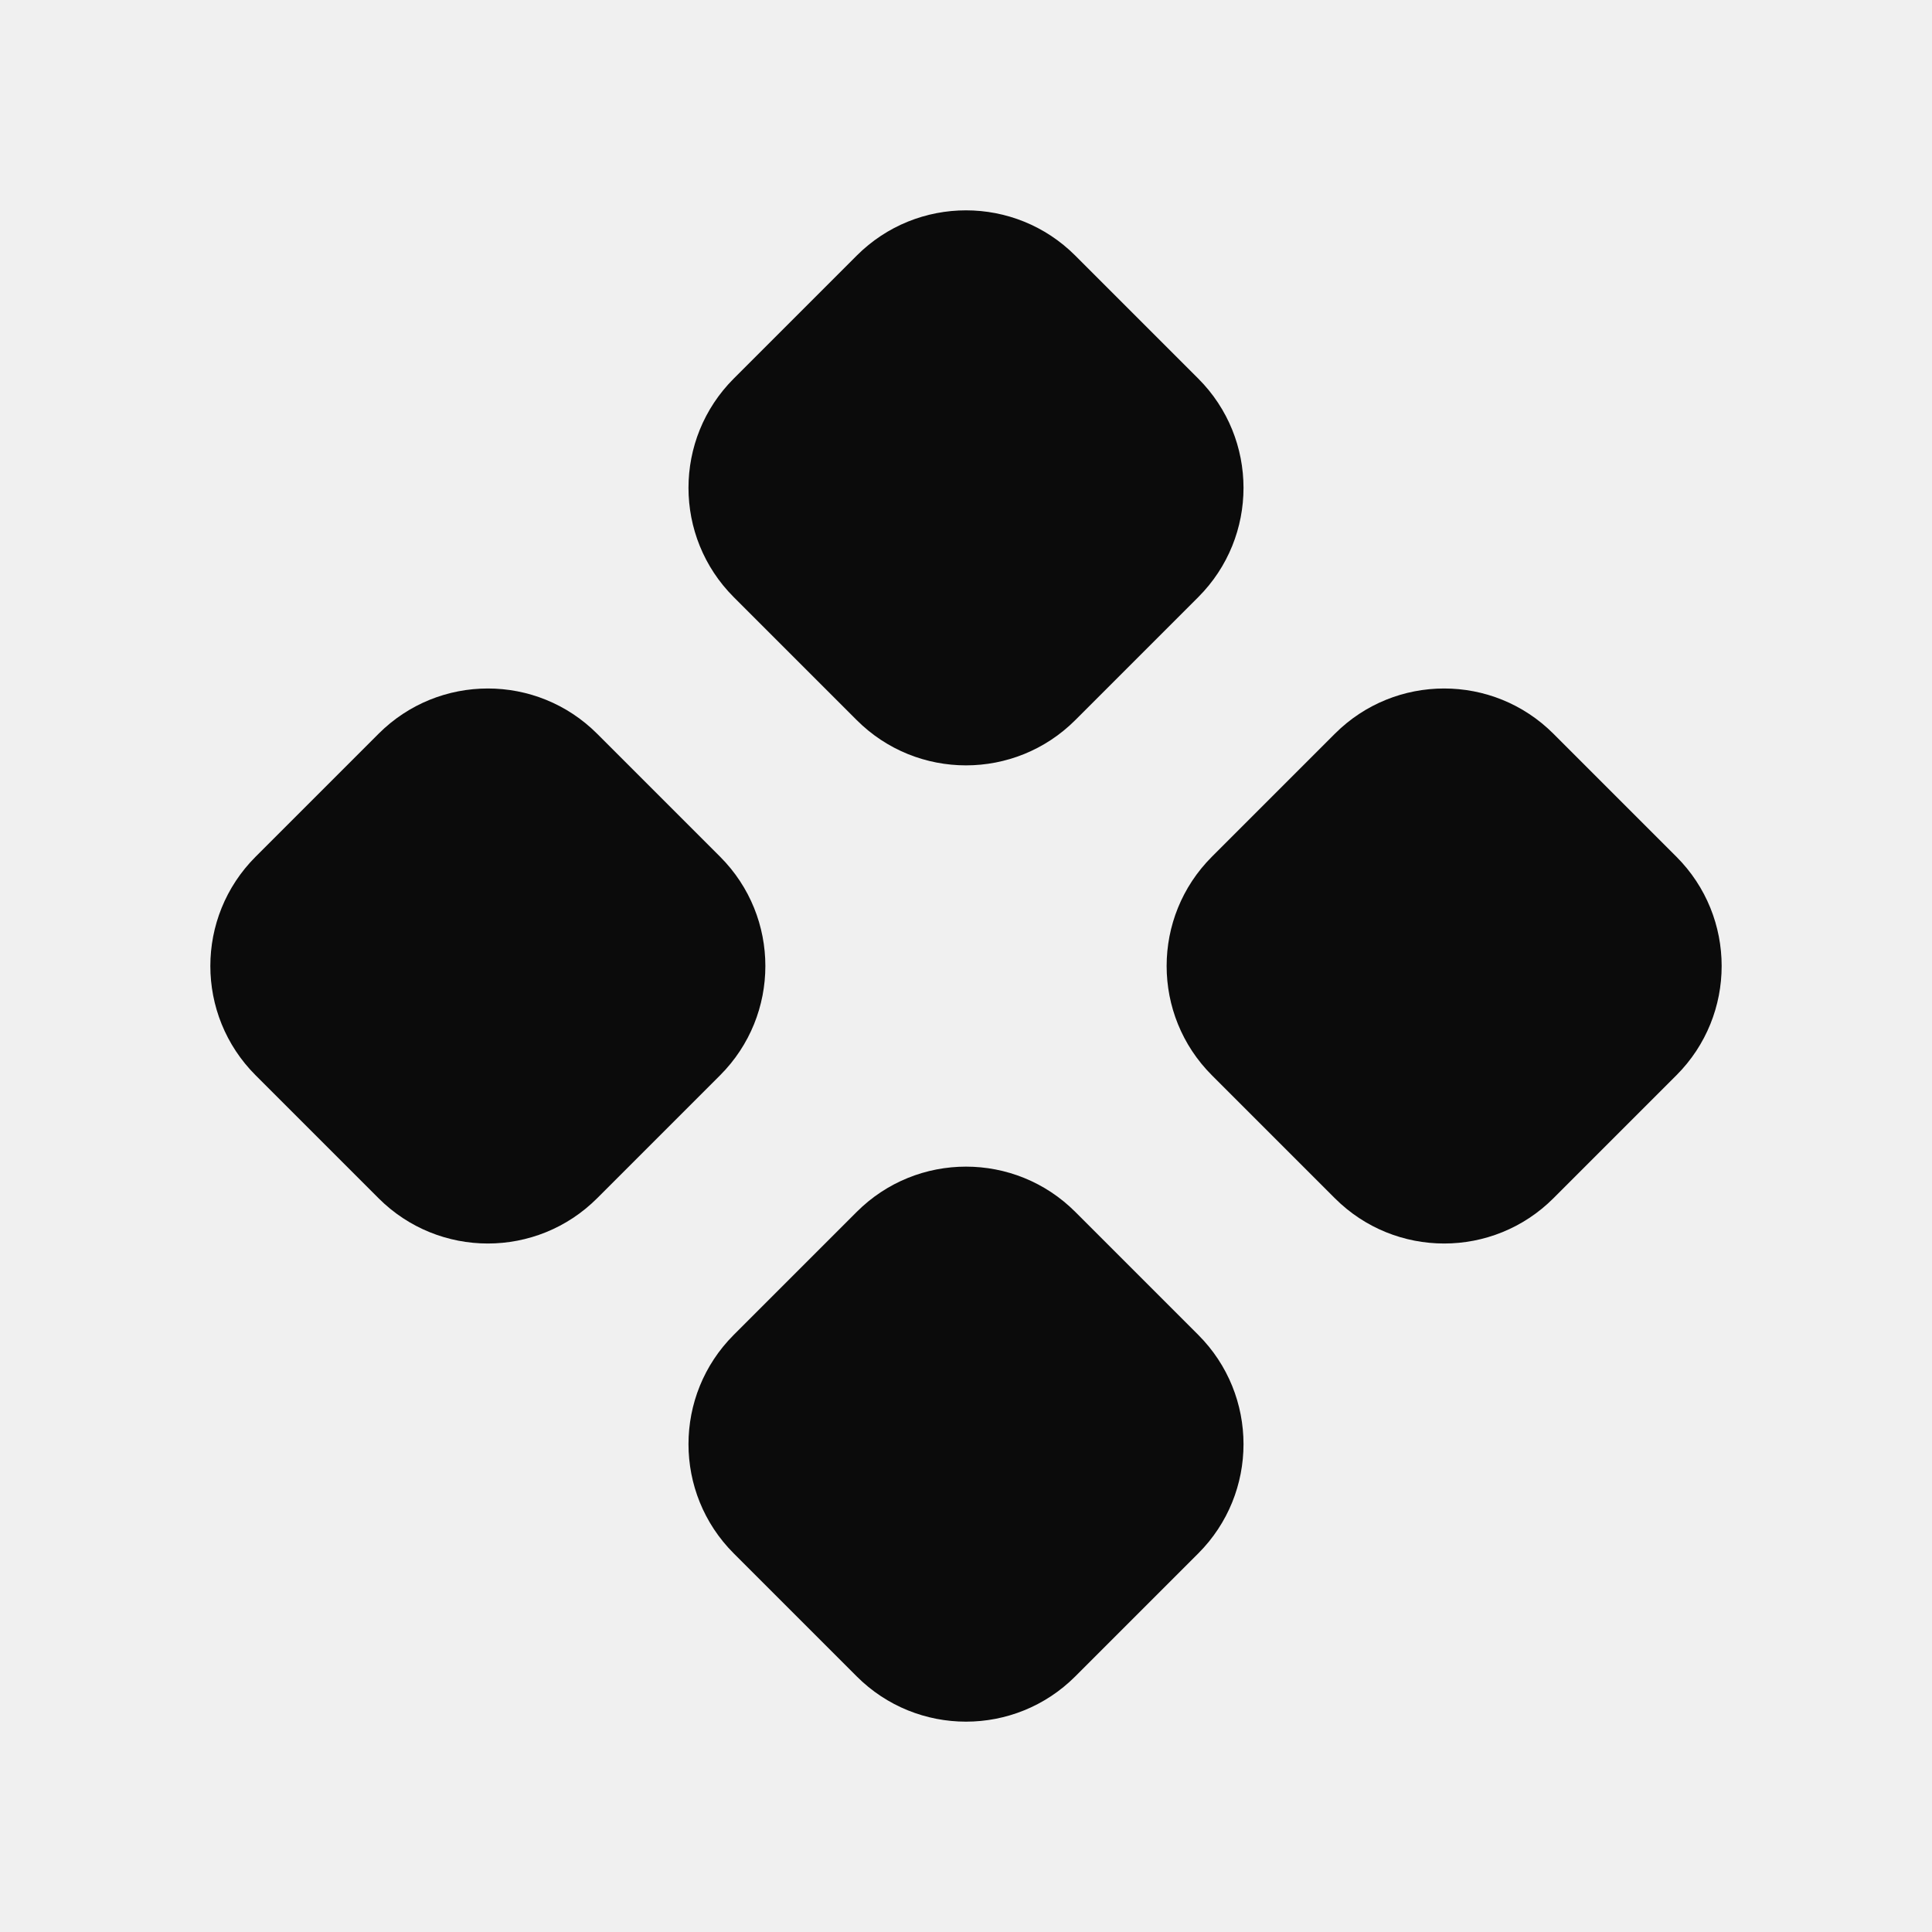
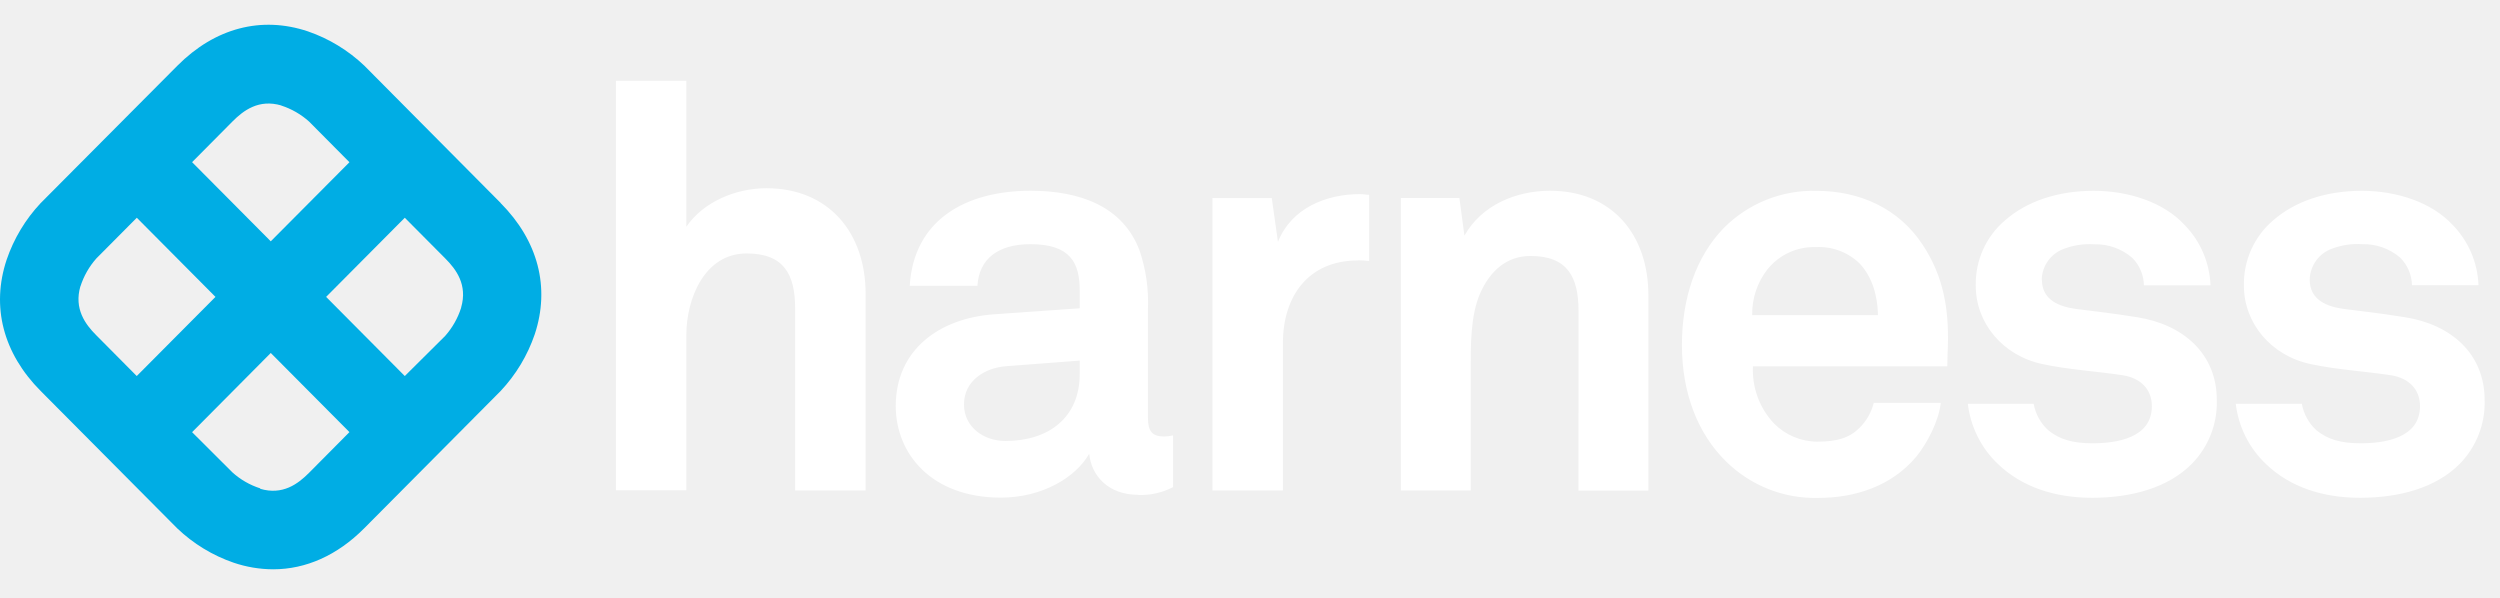
- <svg xmlns="http://www.w3.org/2000/svg" viewBox="0 0 100 100">
-   <g fill="currentColor" transform="translate(50,50) rotate(45) translate(-50,-50)">
-     <rect x="20" y="20" width="25" height="25" rx="8" opacity="0.95" />
-     <rect x="55" y="20" width="25" height="25" rx="8" opacity="0.95" />
-     <rect x="20" y="55" width="25" height="25" rx="8" opacity="0.95" />
-     <rect x="55" y="55" width="25" height="25" rx="8" opacity="0.95" />
-     <rect x="35" y="35" width="30" height="30" fill="none" />
-   </g>
+ <svg xmlns="http://www.w3.org/2000/svg" width="519" height="124" viewBox="0 0 519 124" fill="none">
+   <path d="M165.071 101.816H179.701V60.97C179.701 48.373 172.09 39.074 159.105 39.074C152.781 39.074 146.004 41.894 142.483 47.08V16.781H127.864V101.781H142.483V69.559C142.483 62.031 146.236 52.615 155.005 52.615C162.731 52.615 165.071 56.962 165.071 64.035V101.816ZM224.147 77.658C224.147 86.643 217.764 91.549 208.717 91.549C204.188 91.549 200.123 88.636 200.123 83.963C200.123 79.056 204.42 76.376 208.833 76.027L224.147 74.861V77.658ZM236.333 102.76C238.83 102.842 241.306 102.28 243.526 101.128V90.384C242.918 90.528 242.297 90.606 241.673 90.617C239.24 90.617 238.313 89.568 238.313 86.76V64.233C238.496 60.073 237.903 55.915 236.564 51.974C233.089 42.861 224.262 39.598 213.942 39.598C200.47 39.598 189.674 45.67 188.863 59.327H202.914C203.262 53.722 207.2 50.692 213.942 50.692C222.178 50.692 224.147 54.538 224.147 60.26V64L206.378 65.247C194.887 66.063 185.956 72.717 185.956 84.277C185.956 94.206 193.381 103.307 207.779 103.307C216.363 103.307 223.324 99.112 226.116 94.206C226.579 98.762 230.054 102.725 236.321 102.725L236.333 102.76ZM281.914 54.037C282.688 54.042 283.462 54.093 284.231 54.188V40.437C283.605 40.437 282.98 40.297 282.366 40.297C275.277 40.297 268.083 43.211 265.303 50.214L264.017 41.113H251.704V101.827H266.334V71.237C266.334 61.425 271.674 54.072 281.879 54.072L281.914 54.037ZM327.692 101.851H342.205V61.308C342.205 48.699 334.654 39.598 321.773 39.598C314.822 39.598 307.619 42.512 304.016 48.921L302.972 41.101H290.822V101.816H305.324V77.075C305.324 71.936 305.208 65.632 307.304 60.842C309.275 56.402 312.646 53.139 317.73 53.139C325.388 53.139 327.704 57.463 327.704 64.583L327.692 101.851ZM389.836 65.422H363.753C363.687 61.999 364.796 58.658 366.892 55.96C368.096 54.445 369.639 53.234 371.393 52.425C373.147 51.616 375.064 51.23 376.991 51.298C378.676 51.208 380.362 51.472 381.941 52.074C383.516 52.676 384.952 53.602 386.153 54.794C388.472 57.37 389.756 60.866 389.872 65.422H389.836ZM404.374 71.96C404.606 64.373 403.565 57.486 399.15 50.82C394.171 43.234 386.037 39.621 377.142 39.621C373.578 39.517 370.028 40.146 366.713 41.471C363.399 42.795 360.39 44.787 357.866 47.324C352.075 53.279 349.168 61.914 349.168 71.61C349.168 81.539 352.411 90.057 358.434 95.896C360.955 98.355 363.937 100.283 367.207 101.565C370.477 102.848 373.97 103.46 377.478 103.365C385.133 103.365 392.676 100.918 397.783 94.847C400.102 92.038 402.545 87.261 402.893 83.636H388.992C388.505 85.583 387.5 87.359 386.085 88.775C384.001 90.873 381.45 91.689 377.27 91.689C373.917 91.678 370.703 90.338 368.328 87.96C366.823 86.381 365.658 84.511 364.9 82.463C364.139 80.415 363.806 78.233 363.913 76.05H404.258C404.258 74.756 404.374 71.96 404.374 71.96ZM423.858 58.069C423.894 56.652 424.354 55.28 425.181 54.133C426.01 52.986 427.164 52.12 428.493 51.648C430.49 50.894 432.628 50.576 434.759 50.715C437.64 50.635 440.452 51.631 442.646 53.512C444.166 55.031 445.037 57.082 445.078 59.234H458.899C458.727 54.547 456.821 50.093 453.56 46.742C449.157 41.941 441.847 39.61 434.655 39.61C427.101 39.61 420.754 41.824 416.319 45.681C414.336 47.345 412.754 49.438 411.69 51.802C410.626 54.167 410.105 56.743 410.168 59.339C410.168 67.042 415.739 73.812 423.974 75.572C429.313 76.737 435.348 77.087 440.69 77.903C444.397 78.485 446.725 80.816 446.725 84.324C446.725 90.978 439.299 92.027 434.423 92.027C430.241 92.027 427.577 91.211 425.249 89.346C423.644 87.901 422.568 85.956 422.19 83.823H408.521C409.083 88.612 411.306 93.049 414.8 96.35C419.794 101.14 426.638 103.342 434.308 103.342C442.542 103.342 450.084 101.245 454.96 96.35C456.693 94.608 458.052 92.528 458.956 90.237C459.856 87.946 460.284 85.493 460.207 83.03C460.207 73.451 453.257 67.38 443.726 65.865C437.807 64.933 436.299 64.816 430.844 64.117C427.601 63.651 423.894 62.357 423.894 58.045L423.858 58.069ZM500.763 59.211H514.533C514.361 54.523 512.458 50.069 509.194 46.718C504.782 41.941 497.472 39.61 490.325 39.61C482.783 39.61 476.424 41.824 471.989 45.681C470.009 47.345 468.424 49.438 467.36 51.802C466.296 54.167 465.775 56.743 465.838 59.339C465.838 67.042 471.409 73.812 479.644 75.572C484.986 76.737 491.021 77.087 496.36 77.903C500.067 78.485 502.395 80.816 502.395 84.324C502.395 90.978 494.957 92.027 490.093 92.027C485.91 92.027 483.247 91.211 480.919 89.346C479.314 87.901 478.238 85.956 477.86 83.823H464.146C464.705 88.615 466.935 93.053 470.437 96.35C475.416 101.14 482.263 103.342 489.93 103.342C498.168 103.342 505.707 101.245 510.585 96.35C512.312 94.606 513.668 92.525 514.566 90.234C515.464 87.943 515.889 85.492 515.809 83.03C515.809 73.451 508.858 67.38 499.324 65.865C493.405 64.933 491.901 64.816 486.446 64.117C483.202 63.651 479.495 62.357 479.495 58.045C479.528 56.629 479.991 55.257 480.818 54.11C481.644 52.963 482.801 52.096 484.127 51.625C486.128 50.87 488.262 50.552 490.394 50.692C493.277 50.611 496.087 51.608 498.284 53.489C499.803 55.006 500.68 57.057 500.727 59.211" fill="white" />
+   <path d="M103.948 42.15L75.637 13.634C72.284 10.445 68.291 8.017 63.926 6.514C54.254 3.274 44.628 5.803 36.833 13.634L8.453 42.15C5.283 45.523 2.87 49.54 1.375 53.931C-1.857 63.662 0.657 73.346 8.453 81.177L36.798 109.693C40.145 112.882 44.135 115.311 48.497 116.813C51.14 117.712 53.909 118.176 56.698 118.188C63.498 118.188 70.008 115.298 75.591 109.693L103.924 81.177C107.098 77.805 109.515 73.787 111.013 69.395C114.234 59.665 111.72 49.993 103.924 42.15H103.948ZM58.378 21.908C60.519 22.598 62.492 23.734 64.169 25.241L72.544 33.678L56.212 50.097L39.879 33.666L48.3 25.182C50.559 22.922 53.744 20.521 58.401 21.896L58.378 21.908ZM16.7 59.455C17.389 57.299 18.522 55.314 20.025 53.628L28.4 45.203L44.732 61.634L28.388 78.065L19.967 69.582C17.708 67.321 15.333 64.116 16.689 59.432L16.7 59.455ZM54.023 101.384C51.878 100.699 49.904 99.563 48.231 98.051L39.879 89.719L56.212 73.276L72.544 89.707L64.123 98.191C61.864 100.452 58.691 102.852 54.023 101.477V101.384ZM95.723 63.918C95.035 66.072 93.906 68.056 92.41 69.745L84.035 78.065L67.702 61.634L84.035 45.203L92.457 53.675C94.715 55.936 97.09 59.14 95.735 63.825" fill="#00ADE4" />
</svg>
